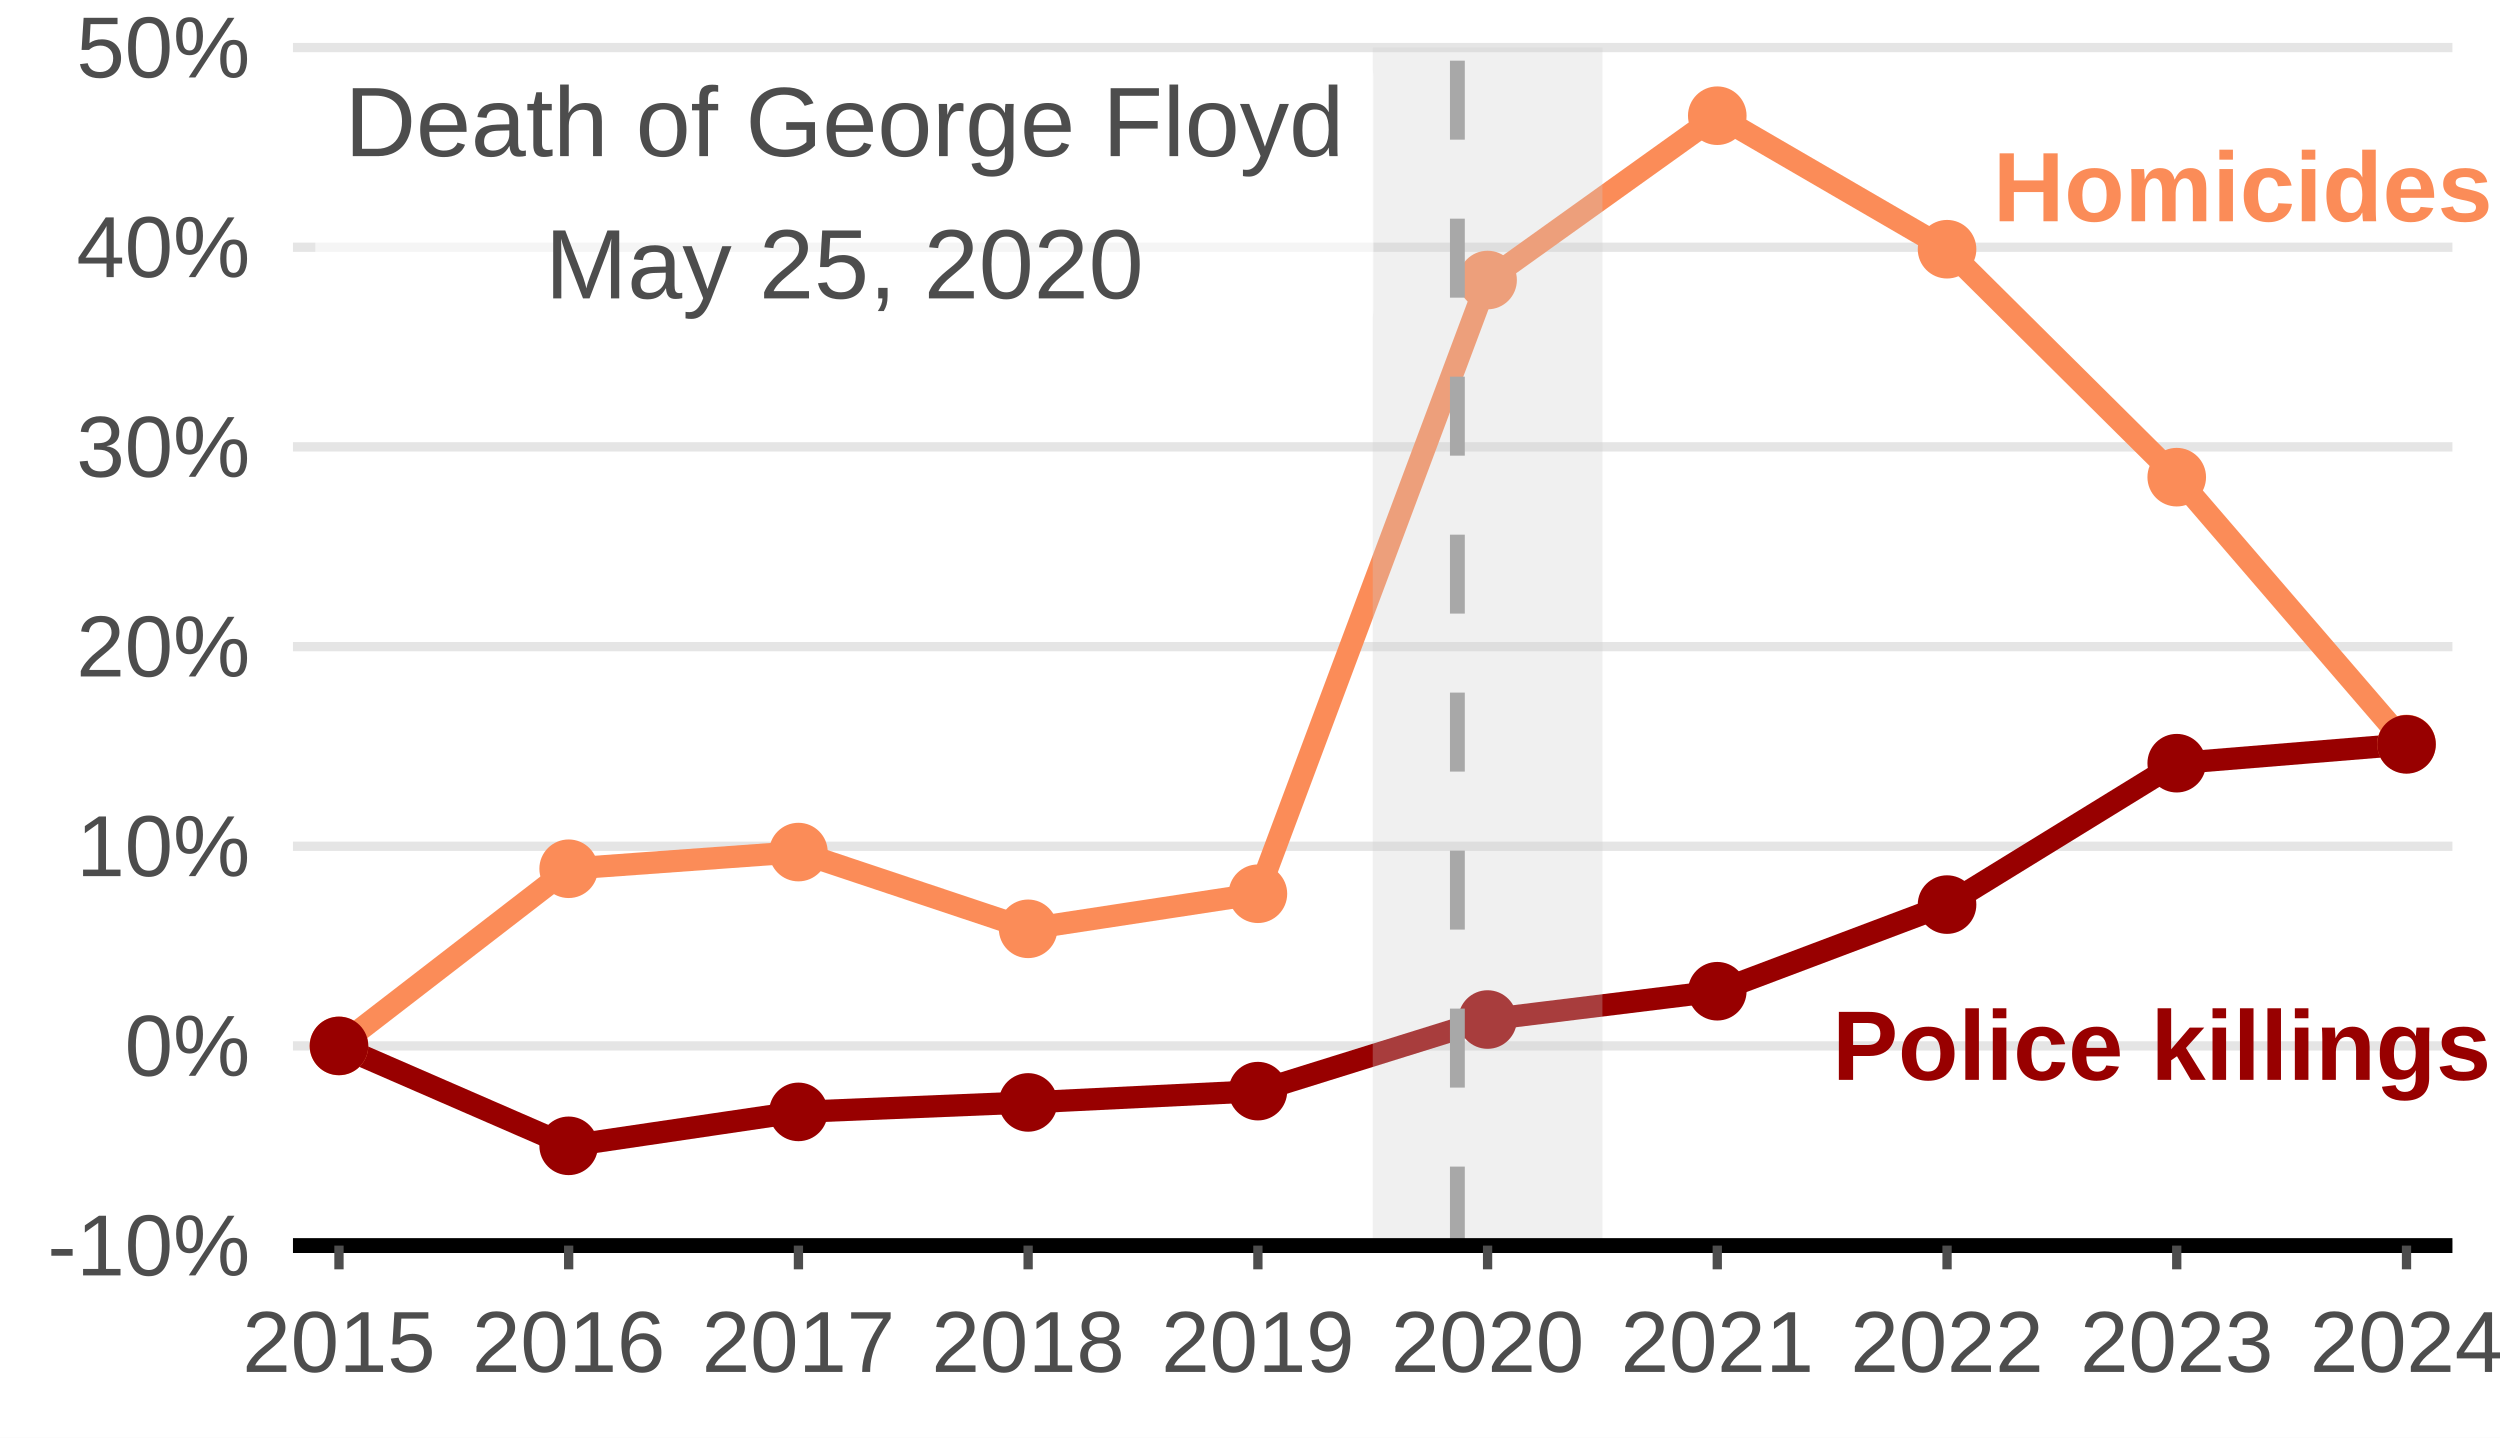
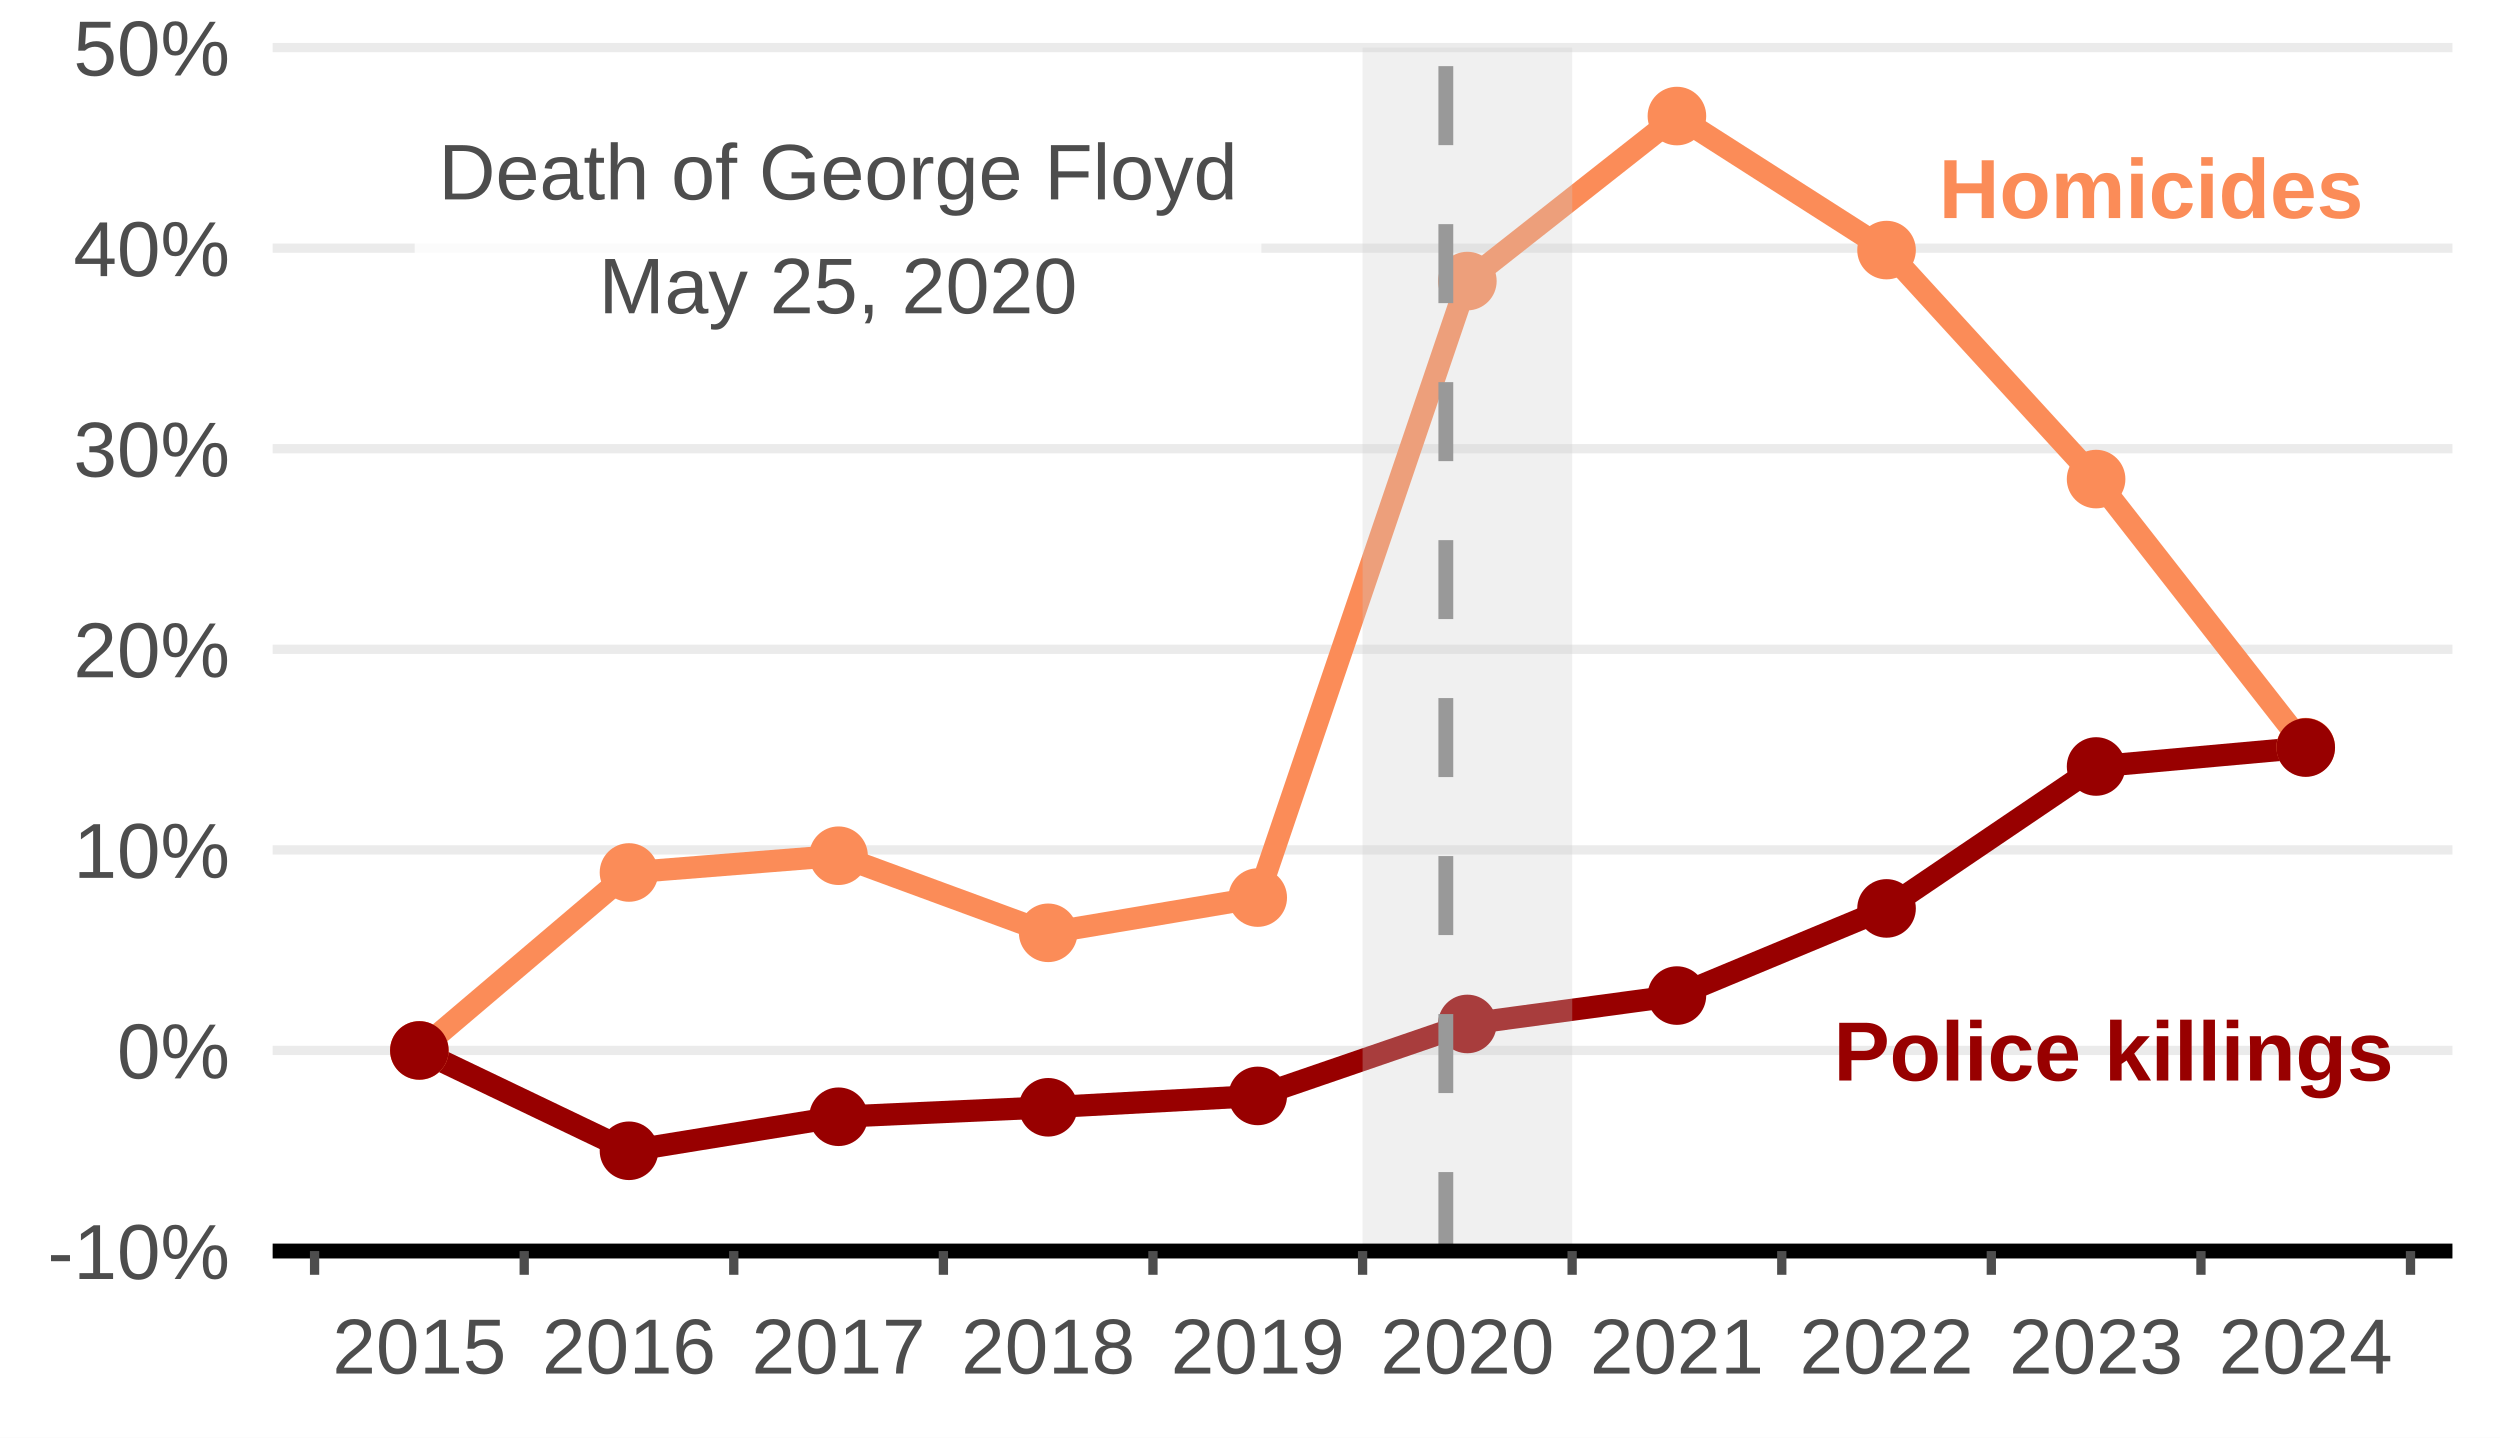
<svg xmlns="http://www.w3.org/2000/svg" width="288.00pt" height="165.60pt" viewBox="0 0 288.00 165.60">
  <g class="svglite">
    <defs>
      <style type="text/css">
    .svglite line, .svglite polyline, .svglite polygon, .svglite path, .svglite rect, .svglite circle {
      fill: none;
      stroke: #000000;
      stroke-linecap: round;
      stroke-linejoin: round;
      stroke-miterlimit: 10.00;
    }
    .svglite text {
      white-space: pre;
    }
    .svglite g.glyphgroup path {
      fill: inherit;
      stroke: none;
    }
  </style>
    </defs>
    <rect width="100%" height="100%" style="stroke: none; fill: #FFFFFF;" />
    <defs>
      <clipPath id="cpMC4wMHwyODguMDB8MC4wMHwxNjUuNjA=">
        <rect x="0.00" y="0.00" width="288.00" height="165.60" />
      </clipPath>
    </defs>
    <g clip-path="url(#cpMC4wMHwyODguMDB8MC4wMHwxNjUuNjA=)">
-       <rect x="0" y="0.00" width="288.00" height="165.60" style="stroke-width: 1.07; stroke: none; fill: #FFFFFF;" />
-       <rect x="33.75" y="5.48" width="248.77" height="138.01" style="stroke-width: 1.07; stroke: none; fill: #FFFFFF;" />
-       <polyline points="33.75,143.49 282.52,143.49 " style="stroke-width: 1.07; stroke: #E5E5E5; stroke-linecap: butt;" />
-       <polyline points="33.75,120.49 282.52,120.49 " style="stroke-width: 1.07; stroke: #E5E5E5; stroke-linecap: butt;" />
-       <polyline points="33.75,97.49 282.52,97.49 " style="stroke-width: 1.07; stroke: #E5E5E5; stroke-linecap: butt;" />
-       <polyline points="33.75,74.49 282.52,74.49 " style="stroke-width: 1.07; stroke: #E5E5E5; stroke-linecap: butt;" />
-       <polyline points="33.75,51.48 282.52,51.48 " style="stroke-width: 1.07; stroke: #E5E5E5; stroke-linecap: butt;" />
-       <polyline points="33.75,28.48 282.52,28.48 " style="stroke-width: 1.07; stroke: #E5E5E5; stroke-linecap: butt;" />
-       <polyline points="33.75,5.48 282.52,5.48 " style="stroke-width: 1.07; stroke: #E5E5E5; stroke-linecap: butt;" />
-       <polyline points="39.05,120.49 65.51,100.08 91.98,98.16 118.44,107.00 144.91,102.96 171.37,32.26 197.83,13.33 224.30,28.71 250.76,54.97 277.23,85.71 " style="stroke-width: 2.56; stroke: #FB8C58; stroke-linecap: butt;" />
-       <polyline points="39.05,120.49 65.51,132.00 91.98,128.09 118.44,127.00 144.91,125.70 171.37,117.45 197.83,114.19 224.30,104.21 250.76,87.92 277.23,85.75 " style="stroke-width: 2.56; stroke: #980000; stroke-linecap: butt;" />
-       <circle cx="39.05" cy="120.49" r="3.02" style="stroke-width: 0.71; stroke: #FB8C58; fill: #FB8C58;" />
-       <circle cx="39.05" cy="120.49" r="3.02" style="stroke-width: 0.71; stroke: #980000; fill: #980000;" />
-       <circle cx="65.51" cy="100.08" r="3.02" style="stroke-width: 0.71; stroke: #FB8C58; fill: #FB8C58;" />
-       <circle cx="65.51" cy="132.00" r="3.02" style="stroke-width: 0.71; stroke: #980000; fill: #980000;" />
-       <circle cx="91.98" cy="98.16" r="3.02" style="stroke-width: 0.71; stroke: #FB8C58; fill: #FB8C58;" />
-       <circle cx="91.98" cy="128.09" r="3.02" style="stroke-width: 0.71; stroke: #980000; fill: #980000;" />
-       <circle cx="118.44" cy="107.00" r="3.02" style="stroke-width: 0.71; stroke: #FB8C58; fill: #FB8C58;" />
-       <circle cx="118.44" cy="127.00" r="3.02" style="stroke-width: 0.71; stroke: #980000; fill: #980000;" />
-       <circle cx="144.91" cy="102.96" r="3.02" style="stroke-width: 0.71; stroke: #FB8C58; fill: #FB8C58;" />
-       <circle cx="144.91" cy="125.70" r="3.02" style="stroke-width: 0.71; stroke: #980000; fill: #980000;" />
-       <circle cx="171.37" cy="32.26" r="3.02" style="stroke-width: 0.71; stroke: #FB8C58; fill: #FB8C58;" />
-       <circle cx="171.37" cy="117.45" r="3.02" style="stroke-width: 0.71; stroke: #980000; fill: #980000;" />
-       <circle cx="197.83" cy="13.33" r="3.02" style="stroke-width: 0.71; stroke: #FB8C58; fill: #FB8C58;" />
-       <circle cx="197.83" cy="114.19" r="3.02" style="stroke-width: 0.71; stroke: #980000; fill: #980000;" />
-       <circle cx="224.30" cy="28.71" r="3.02" style="stroke-width: 0.71; stroke: #FB8C58; fill: #FB8C58;" />
-       <circle cx="224.30" cy="104.21" r="3.02" style="stroke-width: 0.71; stroke: #980000; fill: #980000;" />
-       <circle cx="250.76" cy="54.97" r="3.02" style="stroke-width: 0.71; stroke: #FB8C58; fill: #FB8C58;" />
-       <circle cx="250.76" cy="87.92" r="3.02" style="stroke-width: 0.71; stroke: #980000; fill: #980000;" />
-       <circle cx="277.23" cy="85.71" r="3.02" style="stroke-width: 0.71; stroke: #FB8C58; fill: #FB8C58;" />
-       <circle cx="277.23" cy="85.75" r="3.02" style="stroke-width: 0.71; stroke: #980000; fill: #980000;" />
-       <line x1="167.89" y1="143.49" x2="167.89" y2="5.48" style="stroke-width: 1.71; stroke: #999999; stroke-dasharray: 9.10,9.10; stroke-linecap: butt;" />
-       <rect x="158.14" y="5.48" width="26.46" height="138.01" style="stroke-width: 1.07; stroke: none; stroke-linecap: butt; stroke-linejoin: miter; fill: #CCCCCC; fill-opacity: 0.30;" />
-       <polygon points="38.36,37.79 156.17,37.79 156.09,37.79 156.42,37.78 156.74,37.71 157.05,37.60 157.34,37.43 157.59,37.22 157.81,36.98 157.99,36.70 158.12,36.39 158.20,36.07 158.22,35.75 158.22,35.75 158.22,8.80 158.22,8.80 158.20,8.47 158.12,8.15 157.99,7.85 157.81,7.57 157.59,7.32 157.34,7.11 157.05,6.95 156.74,6.83 156.42,6.77 156.17,6.75 38.36,6.75 38.61,6.77 38.28,6.75 37.95,6.79 37.64,6.88 37.34,7.03 37.07,7.21 36.83,7.44 36.63,7.70 36.48,8.00 36.38,8.31 36.32,8.63 36.32,8.80 36.32,35.75 36.32,35.58 36.32,35.91 36.38,36.24 36.48,36.55 36.63,36.84 36.83,37.10 37.07,37.33 37.34,37.52 37.64,37.66 37.95,37.75 38.28,37.79 " style="stroke-width: 0.53; stroke: none; fill: #FFFFFF; fill-opacity: 0.60;" />
-       <text x="97.27" y="17.99" text-anchor="middle" style="font-size: 11.38px;fill: #4D4D4D; font-family: &quot;Liberation Sans&quot;;" textLength="115.08px" lengthAdjust="spacingAndGlyphs">Death of George Floyd</text>
-       <text x="97.27" y="34.38" text-anchor="middle" style="font-size: 11.38px;fill: #4D4D4D; font-family: &quot;Liberation Sans&quot;;" textLength="68.92px" lengthAdjust="spacingAndGlyphs">May 25, 2020</text>
-       <text x="229.59" y="25.49" style="font-size: 11.38px; font-weight: bold;fill: #FB8C58; font-family: &quot;Liberation Sans&quot;;" textLength="57.53px" lengthAdjust="spacingAndGlyphs">Homicides</text>
-       <text x="211.07" y="124.40" style="font-size: 11.38px; font-weight: bold;fill: #980000; font-family: &quot;Liberation Sans&quot;;" textLength="75.86px" lengthAdjust="spacingAndGlyphs">Police killings</text>
-       <text x="28.82" y="146.93" text-anchor="end" style="font-size: 10.00px;fill: #4D4D4D; font-family: &quot;Liberation Sans&quot;;" textLength="23.34px" lengthAdjust="spacingAndGlyphs">-10%</text>
-       <text x="28.82" y="123.93" text-anchor="end" style="font-size: 10.00px;fill: #4D4D4D; font-family: &quot;Liberation Sans&quot;;" textLength="14.45px" lengthAdjust="spacingAndGlyphs">0%</text>
-       <text x="28.82" y="100.93" text-anchor="end" style="font-size: 10.00px;fill: #4D4D4D; font-family: &quot;Liberation Sans&quot;;" textLength="20.02px" lengthAdjust="spacingAndGlyphs">10%</text>
-       <text x="28.82" y="77.93" text-anchor="end" style="font-size: 10.00px;fill: #4D4D4D; font-family: &quot;Liberation Sans&quot;;" textLength="20.02px" lengthAdjust="spacingAndGlyphs">20%</text>
-       <text x="28.82" y="54.93" text-anchor="end" style="font-size: 10.00px;fill: #4D4D4D; font-family: &quot;Liberation Sans&quot;;" textLength="20.02px" lengthAdjust="spacingAndGlyphs">30%</text>
-       <text x="28.82" y="31.92" text-anchor="end" style="font-size: 10.00px;fill: #4D4D4D; font-family: &quot;Liberation Sans&quot;;" textLength="20.02px" lengthAdjust="spacingAndGlyphs">40%</text>
-       <text x="28.82" y="8.92" text-anchor="end" style="font-size: 10.00px;fill: #4D4D4D; font-family: &quot;Liberation Sans&quot;;" textLength="20.02px" lengthAdjust="spacingAndGlyphs">50%</text>
-       <polyline points="33.75,143.49 282.52,143.49 " style="stroke-width: 1.71; stroke-linecap: butt;" />
-       <polyline points="39.05,146.23 39.05,143.49 " style="stroke-width: 1.07; stroke: #4D4D4D; stroke-linecap: butt;" />
-       <polyline points="65.51,146.23 65.51,143.49 " style="stroke-width: 1.07; stroke: #4D4D4D; stroke-linecap: butt;" />
-       <polyline points="91.98,146.23 91.98,143.49 " style="stroke-width: 1.07; stroke: #4D4D4D; stroke-linecap: butt;" />
-       <polyline points="118.44,146.23 118.44,143.49 " style="stroke-width: 1.07; stroke: #4D4D4D; stroke-linecap: butt;" />
-       <polyline points="144.91,146.23 144.91,143.49 " style="stroke-width: 1.07; stroke: #4D4D4D; stroke-linecap: butt;" />
-       <polyline points="171.37,146.23 171.37,143.49 " style="stroke-width: 1.07; stroke: #4D4D4D; stroke-linecap: butt;" />
-       <polyline points="197.83,146.23 197.83,143.49 " style="stroke-width: 1.07; stroke: #4D4D4D; stroke-linecap: butt;" />
-       <polyline points="224.30,146.23 224.30,143.49 " style="stroke-width: 1.07; stroke: #4D4D4D; stroke-linecap: butt;" />
-       <polyline points="250.76,146.23 250.76,143.49 " style="stroke-width: 1.07; stroke: #4D4D4D; stroke-linecap: butt;" />
-       <polyline points="277.23,146.23 277.23,143.49 " style="stroke-width: 1.07; stroke: #4D4D4D; stroke-linecap: butt;" />
-       <text x="39.05" y="158.05" text-anchor="middle" style="font-size: 10.00px;fill: #4D4D4D; font-family: &quot;Liberation Sans&quot;;" textLength="22.25px" lengthAdjust="spacingAndGlyphs">2015</text>
-       <text x="65.51" y="158.05" text-anchor="middle" style="font-size: 10.00px;fill: #4D4D4D; font-family: &quot;Liberation Sans&quot;;" textLength="22.25px" lengthAdjust="spacingAndGlyphs">2016</text>
-       <text x="91.98" y="158.05" text-anchor="middle" style="font-size: 10.00px;fill: #4D4D4D; font-family: &quot;Liberation Sans&quot;;" textLength="22.25px" lengthAdjust="spacingAndGlyphs">2017</text>
-       <text x="118.44" y="158.05" text-anchor="middle" style="font-size: 10.00px;fill: #4D4D4D; font-family: &quot;Liberation Sans&quot;;" textLength="22.25px" lengthAdjust="spacingAndGlyphs">2018</text>
-       <text x="144.91" y="158.05" text-anchor="middle" style="font-size: 10.00px;fill: #4D4D4D; font-family: &quot;Liberation Sans&quot;;" textLength="22.25px" lengthAdjust="spacingAndGlyphs">2019</text>
-       <text x="171.37" y="158.05" text-anchor="middle" style="font-size: 10.00px;fill: #4D4D4D; font-family: &quot;Liberation Sans&quot;;" textLength="22.25px" lengthAdjust="spacingAndGlyphs">2020</text>
-       <text x="197.83" y="158.05" text-anchor="middle" style="font-size: 10.00px;fill: #4D4D4D; font-family: &quot;Liberation Sans&quot;;" textLength="22.25px" lengthAdjust="spacingAndGlyphs">2021</text>
-       <text x="224.30" y="158.05" text-anchor="middle" style="font-size: 10.00px;fill: #4D4D4D; font-family: &quot;Liberation Sans&quot;;" textLength="22.25px" lengthAdjust="spacingAndGlyphs">2022</text>
-       <text x="250.76" y="158.05" text-anchor="middle" style="font-size: 10.00px;fill: #4D4D4D; font-family: &quot;Liberation Sans&quot;;" textLength="22.25px" lengthAdjust="spacingAndGlyphs">2023</text>
-       <text x="277.23" y="158.05" text-anchor="middle" style="font-size: 10.00px;fill: #4D4D4D; font-family: &quot;Liberation Sans&quot;;" textLength="22.25px" lengthAdjust="spacingAndGlyphs">2024</text>
+       <rect x="0.00" y="0.00" width="288.00" height="165.60" style="stroke-width: 1.07; stroke: none; fill: #FFFFFF;" />
+       <rect x="31.41" y="5.48" width="251.11" height="138.64" style="stroke-width: 1.07; stroke: none; fill: #FFFFFF;" />
+       <polyline points="31.41,144.12 282.52,144.12 " style="stroke-width: 1.07; stroke: #EBEBEB; stroke-linecap: butt;" />
+       <polyline points="31.41,121.01 282.52,121.01 " style="stroke-width: 1.07; stroke: #EBEBEB; stroke-linecap: butt;" />
+       <polyline points="31.41,97.91 282.52,97.91 " style="stroke-width: 1.07; stroke: #EBEBEB; stroke-linecap: butt;" />
+       <polyline points="31.41,74.80 282.52,74.80 " style="stroke-width: 1.07; stroke: #EBEBEB; stroke-linecap: butt;" />
+       <polyline points="31.41,51.69 282.52,51.69 " style="stroke-width: 1.07; stroke: #EBEBEB; stroke-linecap: butt;" />
+       <polyline points="31.41,28.59 282.52,28.59 " style="stroke-width: 1.07; stroke: #EBEBEB; stroke-linecap: butt;" />
+       <polyline points="31.41,5.48 282.52,5.48 " style="stroke-width: 1.07; stroke: #EBEBEB; stroke-linecap: butt;" />
+       <polyline points="48.31,121.01 72.46,100.51 96.60,98.58 120.75,107.46 144.89,103.40 169.04,32.38 193.18,13.37 217.33,28.81 241.47,55.19 265.62,86.07 " style="stroke-width: 2.56; stroke: #FB8C58; stroke-linecap: butt;" />
+       <polyline points="48.31,121.01 72.46,132.57 96.60,128.65 120.75,127.56 144.89,126.25 169.04,117.96 193.18,114.69 217.33,104.65 241.47,88.30 265.62,86.12 " style="stroke-width: 2.56; stroke: #980000; stroke-linecap: butt;" />
+       <circle cx="48.31" cy="121.01" r="3.02" style="stroke-width: 0.71; stroke: #FB8C58; fill: #FB8C58;" />
+       <circle cx="48.31" cy="121.01" r="3.02" style="stroke-width: 0.71; stroke: #980000; fill: #980000;" />
+       <circle cx="72.46" cy="100.51" r="3.02" style="stroke-width: 0.71; stroke: #FB8C58; fill: #FB8C58;" />
+       <circle cx="72.46" cy="132.57" r="3.02" style="stroke-width: 0.71; stroke: #980000; fill: #980000;" />
+       <circle cx="96.60" cy="98.58" r="3.02" style="stroke-width: 0.71; stroke: #FB8C58; fill: #FB8C58;" />
+       <circle cx="96.60" cy="128.65" r="3.02" style="stroke-width: 0.71; stroke: #980000; fill: #980000;" />
+       <circle cx="120.75" cy="107.46" r="3.02" style="stroke-width: 0.71; stroke: #FB8C58; fill: #FB8C58;" />
+       <circle cx="120.75" cy="127.56" r="3.02" style="stroke-width: 0.71; stroke: #980000; fill: #980000;" />
+       <circle cx="144.89" cy="103.40" r="3.02" style="stroke-width: 0.71; stroke: #FB8C58; fill: #FB8C58;" />
+       <circle cx="144.89" cy="126.25" r="3.02" style="stroke-width: 0.71; stroke: #980000; fill: #980000;" />
+       <circle cx="169.04" cy="32.38" r="3.02" style="stroke-width: 0.71; stroke: #FB8C58; fill: #FB8C58;" />
+       <circle cx="169.04" cy="117.96" r="3.02" style="stroke-width: 0.71; stroke: #980000; fill: #980000;" />
+       <circle cx="193.18" cy="13.37" r="3.02" style="stroke-width: 0.71; stroke: #FB8C58; fill: #FB8C58;" />
+       <circle cx="193.18" cy="114.69" r="3.02" style="stroke-width: 0.71; stroke: #980000; fill: #980000;" />
+       <circle cx="217.33" cy="28.81" r="3.02" style="stroke-width: 0.71; stroke: #FB8C58; fill: #FB8C58;" />
+       <circle cx="217.33" cy="104.65" r="3.02" style="stroke-width: 0.71; stroke: #980000; fill: #980000;" />
+       <circle cx="241.47" cy="55.19" r="3.02" style="stroke-width: 0.71; stroke: #FB8C58; fill: #FB8C58;" />
+       <circle cx="241.47" cy="88.30" r="3.02" style="stroke-width: 0.71; stroke: #980000; fill: #980000;" />
+       <circle cx="265.62" cy="86.07" r="3.02" style="stroke-width: 0.71; stroke: #FB8C58; fill: #FB8C58;" />
+       <circle cx="265.62" cy="86.12" r="3.02" style="stroke-width: 0.71; stroke: #980000; fill: #980000;" />
+       <rect x="156.97" y="5.48" width="24.15" height="138.64" style="stroke-width: 1.07; stroke: none; stroke-linecap: butt; stroke-linejoin: miter; fill: #CCCCCC; fill-opacity: 0.30;" />
+       <line x1="166.56" y1="144.12" x2="166.56" y2="5.48" style="stroke-width: 1.71; stroke: #999999; stroke-dasharray: 9.10,9.10; stroke-linecap: butt;" />
+       <polygon points="49.41,38.82 143.67,38.82 143.60,38.82 143.87,38.80 144.12,38.75 144.37,38.66 144.60,38.53 144.80,38.36 144.98,38.16 145.12,37.94 145.22,37.70 145.29,37.44 145.31,37.18 145.31,37.18 145.31,15.37 145.31,15.37 145.29,15.11 145.22,14.85 145.12,14.61 144.98,14.39 144.80,14.19 144.60,14.02 144.37,13.89 144.12,13.80 143.87,13.75 143.67,13.73 49.41,13.73 49.60,13.75 49.34,13.74 49.08,13.77 48.82,13.84 48.59,13.95 48.37,14.10 48.18,14.29 48.02,14.50 47.90,14.73 47.81,14.98 47.77,15.24 47.77,15.37 47.77,37.18 47.77,37.05 47.77,37.31 47.81,37.57 47.90,37.82 48.02,38.05 48.18,38.26 48.37,38.45 48.59,38.60 48.82,38.71 49.08,38.78 49.34,38.82 " style="stroke-width: 0.53; stroke: none; fill: #FFFFFF; fill-opacity: 0.80;" />
+       <text x="96.54" y="22.97" text-anchor="middle" style="font-size: 9.10px;fill: #4D4D4D; font-family: &quot;Arial&quot;;" textLength="92.08px" lengthAdjust="spacingAndGlyphs">Death of George Floyd</text>
+       <text x="96.54" y="36.09" text-anchor="middle" style="font-size: 9.10px;fill: #4D4D4D; font-family: &quot;Arial&quot;;" textLength="55.16px" lengthAdjust="spacingAndGlyphs">May 25, 2020</text>
+       <text x="223.35" y="25.12" style="font-size: 9.67px; font-weight: bold;fill: #FB8C58; font-family: &quot;Arial&quot;;" textLength="48.89px" lengthAdjust="spacingAndGlyphs">Homicides</text>
+       <text x="211.24" y="124.48" style="font-size: 9.67px; font-weight: bold;fill: #980000; font-family: &quot;Arial&quot;;" textLength="64.48px" lengthAdjust="spacingAndGlyphs">Police killings</text>
+       <text x="26.48" y="147.34" text-anchor="end" style="font-size: 9.00px;fill: #4D4D4D; font-family: &quot;Arial&quot;;" textLength="21.00px" lengthAdjust="spacingAndGlyphs">-10%</text>
+       <text x="26.48" y="124.23" text-anchor="end" style="font-size: 9.00px;fill: #4D4D4D; font-family: &quot;Arial&quot;;" textLength="13.00px" lengthAdjust="spacingAndGlyphs">0%</text>
+       <text x="26.48" y="101.13" text-anchor="end" style="font-size: 9.00px;fill: #4D4D4D; font-family: &quot;Arial&quot;;" textLength="18.00px" lengthAdjust="spacingAndGlyphs">10%</text>
+       <text x="26.48" y="78.02" text-anchor="end" style="font-size: 9.00px;fill: #4D4D4D; font-family: &quot;Arial&quot;;" textLength="18.00px" lengthAdjust="spacingAndGlyphs">20%</text>
+       <text x="26.48" y="54.91" text-anchor="end" style="font-size: 9.00px;fill: #4D4D4D; font-family: &quot;Arial&quot;;" textLength="18.00px" lengthAdjust="spacingAndGlyphs">30%</text>
+       <text x="26.48" y="31.81" text-anchor="end" style="font-size: 9.00px;fill: #4D4D4D; font-family: &quot;Arial&quot;;" textLength="18.00px" lengthAdjust="spacingAndGlyphs">40%</text>
+       <text x="26.48" y="8.70" text-anchor="end" style="font-size: 9.00px;fill: #4D4D4D; font-family: &quot;Arial&quot;;" textLength="18.00px" lengthAdjust="spacingAndGlyphs">50%</text>
+       <polyline points="31.41,144.12 282.52,144.12 " style="stroke-width: 1.71; stroke-linecap: butt;" />
+       <polyline points="36.24,146.86 36.24,144.12 " style="stroke-width: 1.07; stroke: #4D4D4D; stroke-linecap: butt;" />
+       <polyline points="60.39,146.86 60.39,144.12 " style="stroke-width: 1.07; stroke: #4D4D4D; stroke-linecap: butt;" />
+       <polyline points="84.53,146.86 84.53,144.12 " style="stroke-width: 1.07; stroke: #4D4D4D; stroke-linecap: butt;" />
+       <polyline points="108.68,146.86 108.68,144.12 " style="stroke-width: 1.07; stroke: #4D4D4D; stroke-linecap: butt;" />
+       <polyline points="132.82,146.86 132.82,144.12 " style="stroke-width: 1.07; stroke: #4D4D4D; stroke-linecap: butt;" />
+       <polyline points="156.97,146.86 156.97,144.12 " style="stroke-width: 1.07; stroke: #4D4D4D; stroke-linecap: butt;" />
+       <polyline points="181.11,146.86 181.11,144.12 " style="stroke-width: 1.07; stroke: #4D4D4D; stroke-linecap: butt;" />
+       <polyline points="205.26,146.86 205.26,144.12 " style="stroke-width: 1.07; stroke: #4D4D4D; stroke-linecap: butt;" />
+       <polyline points="229.40,146.86 229.40,144.12 " style="stroke-width: 1.07; stroke: #4D4D4D; stroke-linecap: butt;" />
+       <polyline points="253.55,146.86 253.55,144.12 " style="stroke-width: 1.07; stroke: #4D4D4D; stroke-linecap: butt;" />
+       <polyline points="277.69,146.86 277.69,144.12 " style="stroke-width: 1.07; stroke: #4D4D4D; stroke-linecap: butt;" />
+       <text x="48.31" y="158.23" text-anchor="middle" style="font-size: 9.00px;fill: #4D4D4D; font-family: &quot;Arial&quot;;" textLength="20.00px" lengthAdjust="spacingAndGlyphs">2015</text>
+       <text x="72.46" y="158.23" text-anchor="middle" style="font-size: 9.00px;fill: #4D4D4D; font-family: &quot;Arial&quot;;" textLength="20.00px" lengthAdjust="spacingAndGlyphs">2016</text>
+       <text x="96.60" y="158.23" text-anchor="middle" style="font-size: 9.00px;fill: #4D4D4D; font-family: &quot;Arial&quot;;" textLength="20.00px" lengthAdjust="spacingAndGlyphs">2017</text>
+       <text x="120.75" y="158.23" text-anchor="middle" style="font-size: 9.00px;fill: #4D4D4D; font-family: &quot;Arial&quot;;" textLength="20.00px" lengthAdjust="spacingAndGlyphs">2018</text>
+       <text x="144.89" y="158.23" text-anchor="middle" style="font-size: 9.00px;fill: #4D4D4D; font-family: &quot;Arial&quot;;" textLength="20.00px" lengthAdjust="spacingAndGlyphs">2019</text>
+       <text x="169.04" y="158.23" text-anchor="middle" style="font-size: 9.00px;fill: #4D4D4D; font-family: &quot;Arial&quot;;" textLength="20.00px" lengthAdjust="spacingAndGlyphs">2020</text>
+       <text x="193.18" y="158.23" text-anchor="middle" style="font-size: 9.00px;fill: #4D4D4D; font-family: &quot;Arial&quot;;" textLength="20.00px" lengthAdjust="spacingAndGlyphs">2021</text>
+       <text x="217.33" y="158.23" text-anchor="middle" style="font-size: 9.00px;fill: #4D4D4D; font-family: &quot;Arial&quot;;" textLength="20.00px" lengthAdjust="spacingAndGlyphs">2022</text>
+       <text x="241.47" y="158.23" text-anchor="middle" style="font-size: 9.00px;fill: #4D4D4D; font-family: &quot;Arial&quot;;" textLength="20.00px" lengthAdjust="spacingAndGlyphs">2023</text>
+       <text x="265.62" y="158.23" text-anchor="middle" style="font-size: 9.00px;fill: #4D4D4D; font-family: &quot;Arial&quot;;" textLength="20.00px" lengthAdjust="spacingAndGlyphs">2024</text>
    </g>
  </g>
</svg>
